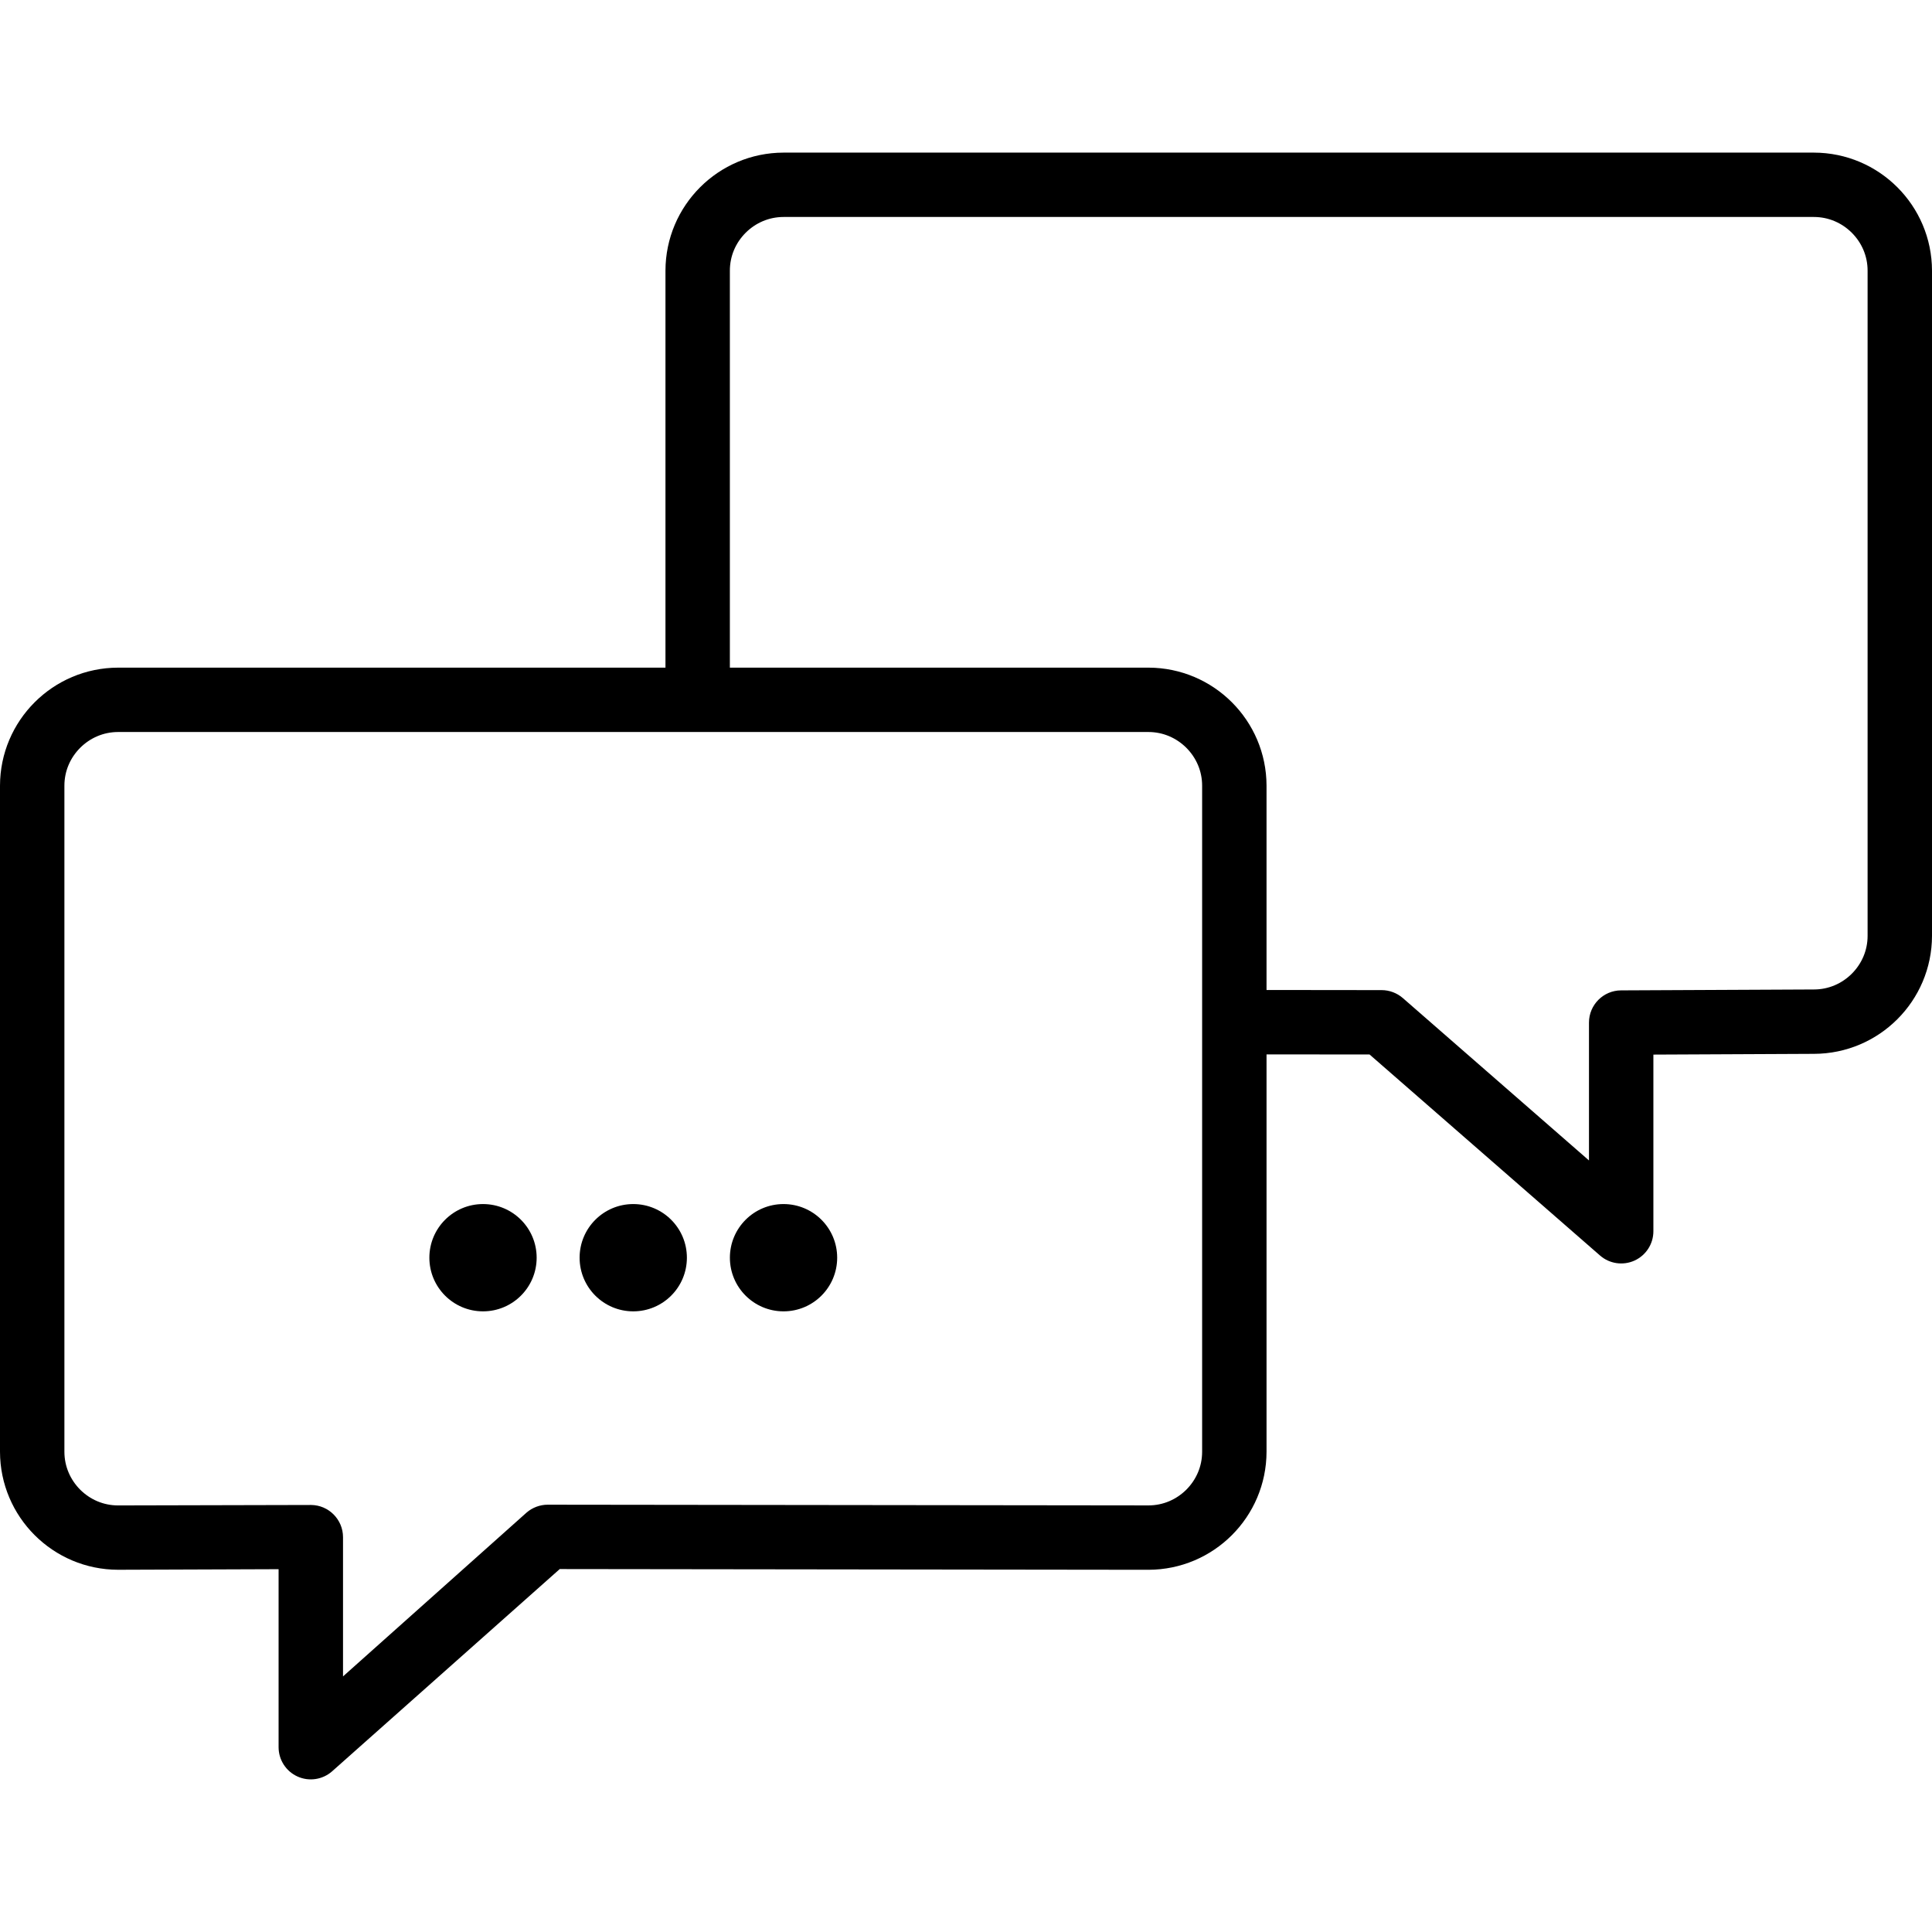
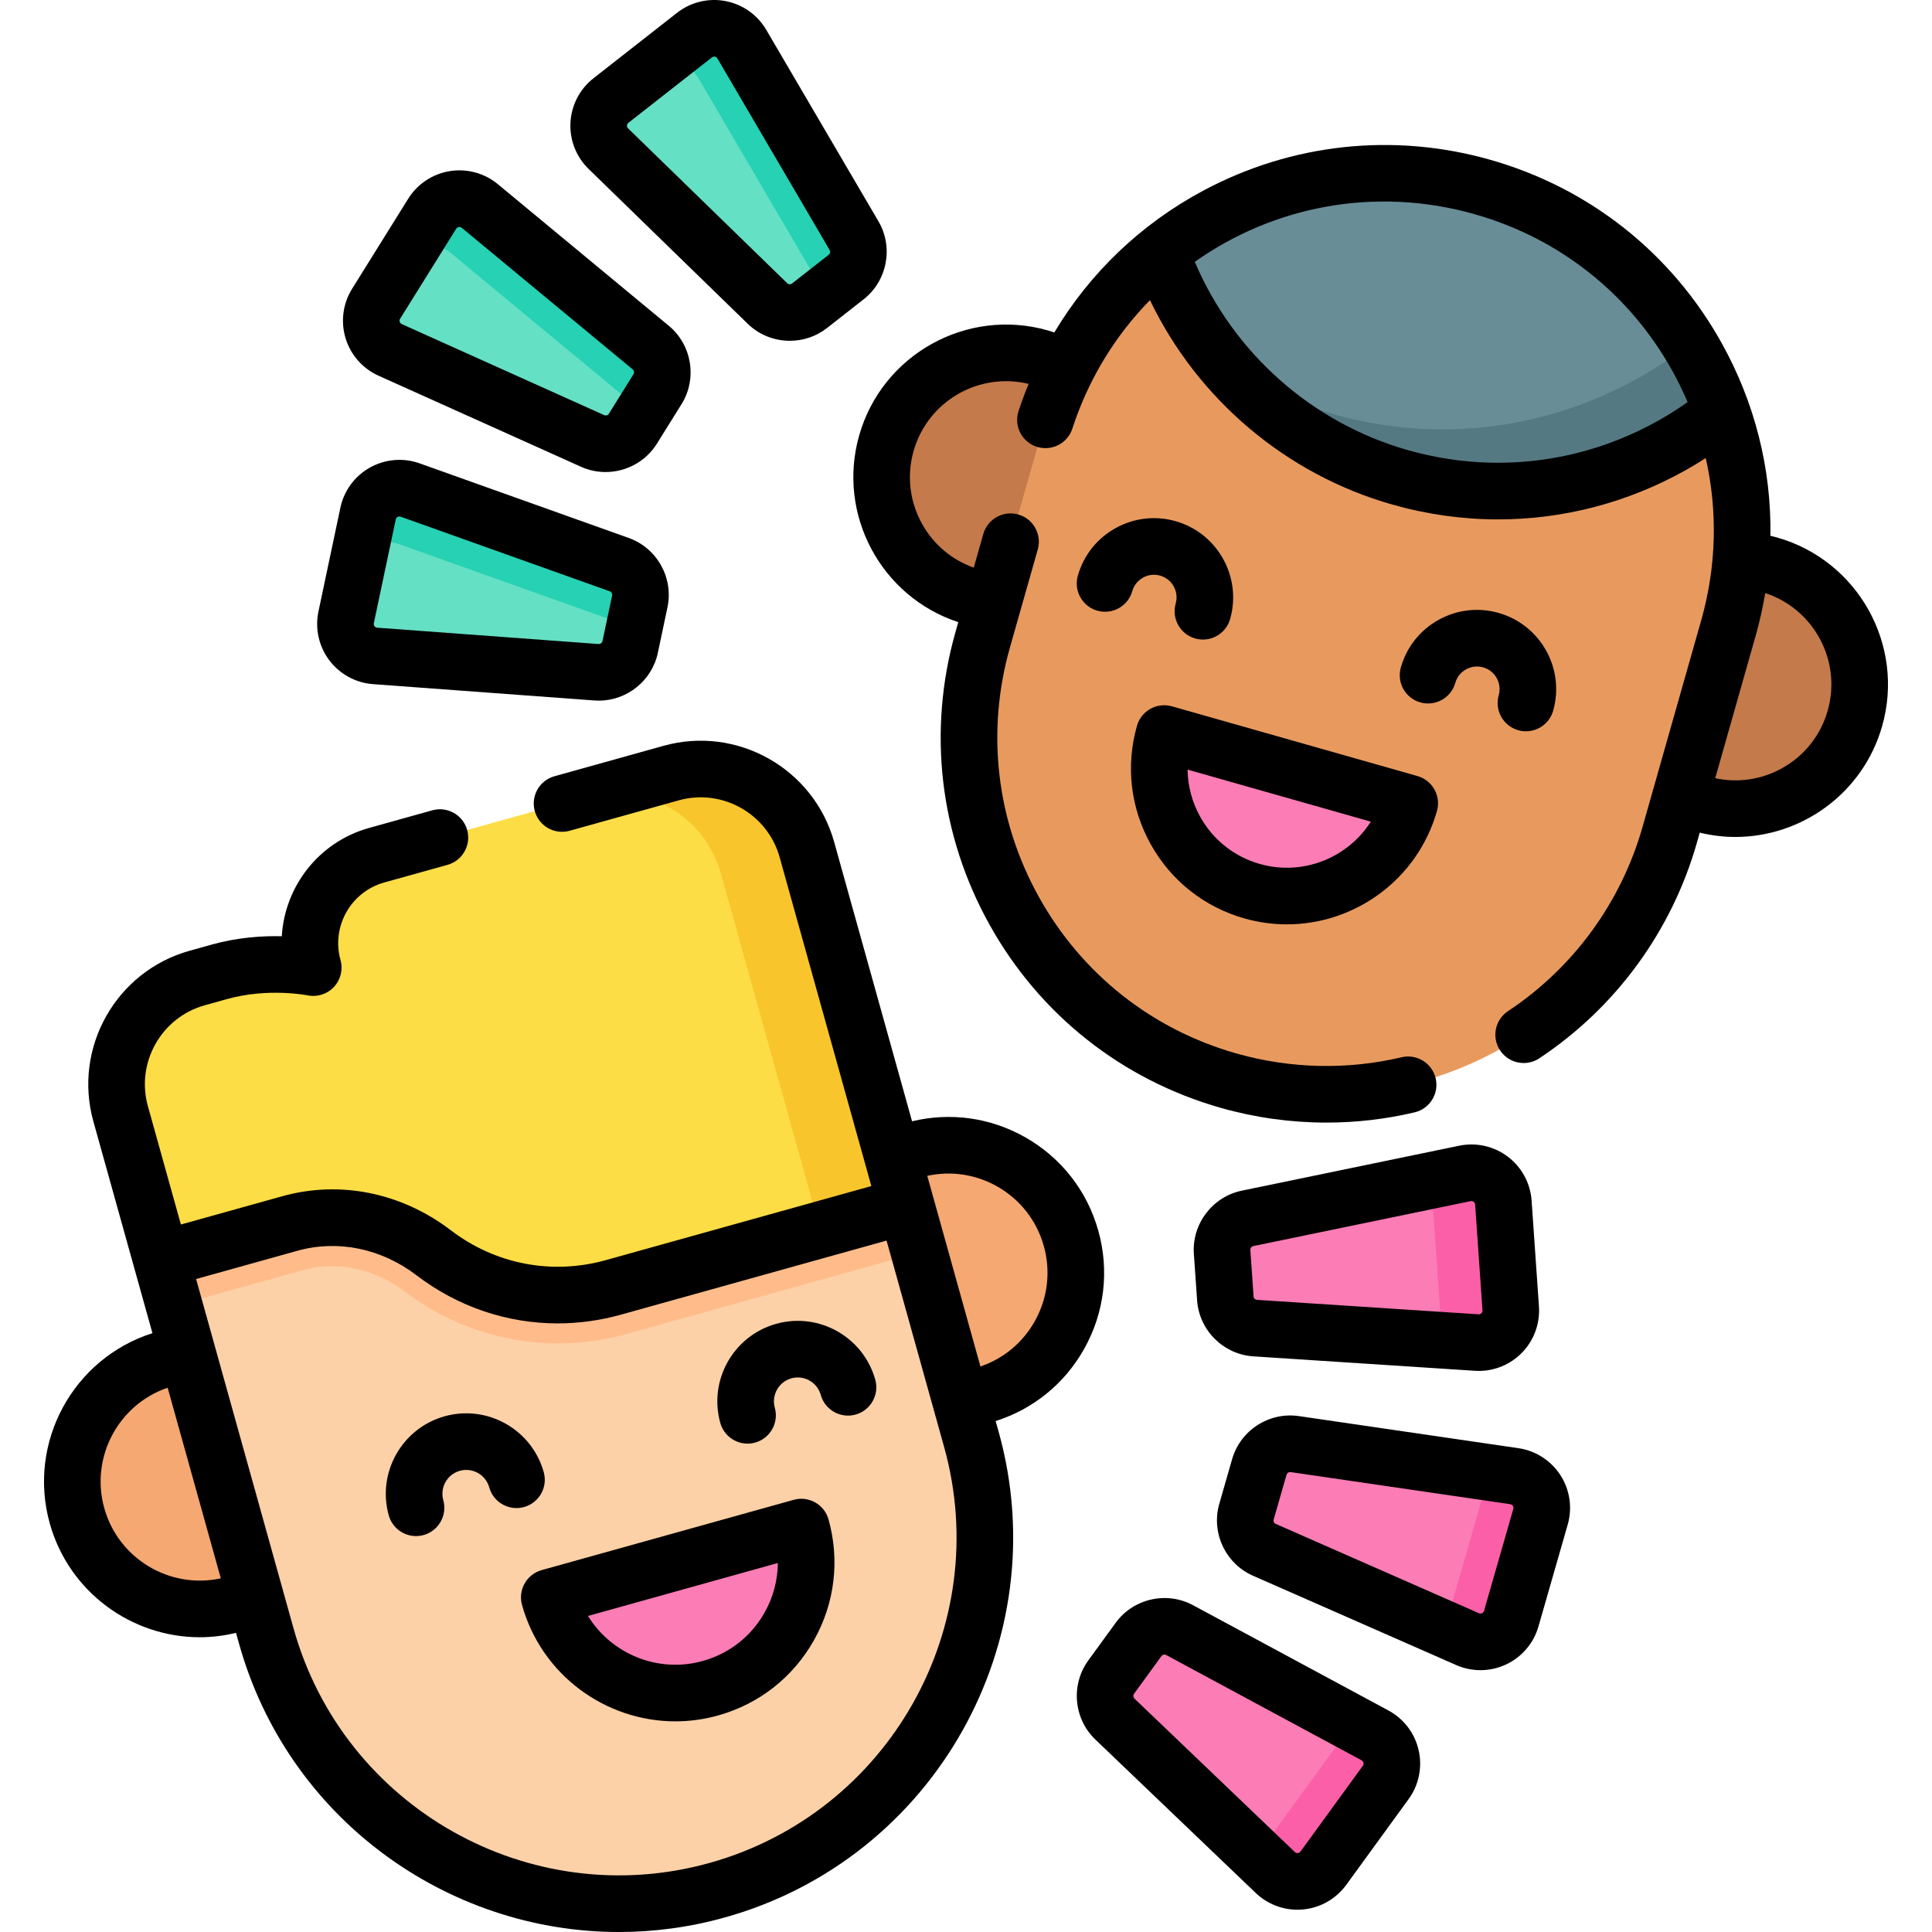
- <svg xmlns="http://www.w3.org/2000/svg" version="1.1" id="Capa_1" x="0px" y="0px" viewBox="0 0 512 512" style="enable-background:new 0 0 512 512;" xml:space="preserve">
-   <g>
-     <g>
-       <circle cx="207.644" cy="333.305" r="14.216" />
-     </g>
-   </g>
-   <g>
-     <g>
-       <circle cx="167.818" cy="333.305" r="14.216" />
-     </g>
-   </g>
-   <g>
-     <g>
-       <circle cx="128.003" cy="333.305" r="14.216" />
-     </g>
-   </g>
-   <g>
-     <g>
-       <polygon points="304.366,416.009 304.355,416.009 304.355,416.009   " />
-     </g>
-   </g>
-   <g>
-     <g>
-       <polygon points="31.289,416.009 31.283,416.009 31.243,416.009   " />
-     </g>
-   </g>
-   <g>
-     <g>
-       <path d="M480.711,40.446H207.644c-17.265,0.034-31.254,14.018-31.289,31.278v105.21H31.289    C14.023,176.968,0.034,190.951,0,208.211v176.515c0.034,17.26,14.023,31.243,31.283,31.278l42.547-0.153v47.178    c0,3.34,1.957,6.378,5.001,7.76c3.043,1.388,6.622,0.859,9.142-1.337l60.365-53.635l156.018,0.193    c17.265-0.034,31.254-14.018,31.289-31.278V279.424l27.3,0.023l61.076,53.276c2.52,2.202,6.092,2.725,9.142,1.342    c3.043-1.388,5.001-4.42,5.001-7.766v-46.82l42.582-0.199h-0.034c17.265-0.034,31.254-14.012,31.289-31.272V71.723    C511.965,54.464,497.976,40.48,480.711,40.446z M318.577,384.731c0,3.908-1.576,7.424-4.181,10.041    c-2.617,2.599-6.132,4.176-10.041,4.176h-0.011l-159.215-0.188c-2.036,0.006-4.062,0.763-5.598,2.105l-48.628,43.4v-36.898    c0-4.682-3.806-8.511-8.488-8.533l-51.08,0.12h-0.046c-3.908,0-7.424-1.576-10.041-4.176c-2.606-2.628-4.181-6.144-4.181-10.046    v-176.52c0-3.908,1.576-7.424,4.181-10.035c2.617-2.606,6.132-4.181,10.041-4.187h273.066c3.908,0.006,7.424,1.581,10.041,4.187    c2.606,2.617,4.181,6.132,4.181,10.035V384.731z M490.752,258.04c-2.617,2.606-6.132,4.176-10.041,4.181h-0.04l-51.08,0.239    c-4.688,0.017-8.494,3.846-8.494,8.527v36.545l-49.34-43.042c-1.542-1.337-3.555-2.1-5.598-2.1l-30.515-0.034v-54.147    c-0.034-17.26-14.023-31.243-31.289-31.278H193.422V71.723c0-3.908,1.576-7.424,4.181-10.035    c2.617-2.606,6.132-4.181,10.041-4.187H480.71c3.908,0.006,7.424,1.581,10.041,4.187c2.606,2.611,4.181,6.132,4.181,10.035    v176.282h0.001C494.933,251.913,493.357,255.423,490.752,258.04z" />
-     </g>
-   </g>
-   <g>
- </g>
-   <g>
- </g>
-   <g>
- </g>
-   <g>
- </g>
-   <g>
- </g>
-   <g>
- </g>
-   <g>
- </g>
-   <g>
- </g>
-   <g>
- </g>
-   <g>
- </g>
-   <g>
- </g>
-   <g>
- </g>
-   <g>
- </g>
-   <g>
- </g>
-   <g>
- </g>
+ <svg xmlns="http://www.w3.org/2000/svg" id="Capa_1" enable-background="new 0 0 511.984 511.984" height="512" viewBox="0 0 511.984 511.984" width="512">
+   <circle cx="52.934" cy="392.596" fill="#f5a871" r="33.77" />
+   <circle cx="251.312" cy="337.269" fill="#f5a871" r="33.77" />
+   <path d="m248.463 455.115c-12.173 21.629-32.616 38.604-58.425 45.797-51.587 14.386-105.081-15.779-119.467-67.376l-24.386-87.424-11.768-42.191 186.844-52.111 22.34 80.083 13.813 49.532c7.194 25.798 3.261 52.081-8.951 73.69z" fill="#fdd1a7" />
+   <path d="m243.601 331.893-77.623 21.649c-5.909 1.65-11.985 2.48-18.072 2.48-14.613 0-29.079-4.901-40.748-13.803-5.642-4.308-12.45-6.669-19.159-6.669-2.618 0-5.217.356-7.737 1.057l-34.079 9.505-11.768-42.191 186.844-52.111z" fill="#ffbc8a" />
+   <path d="m177.852 204.867-78.043 21.766c-12.864 3.588-20.384 16.924-16.796 29.789 0 0-11.936-2.498-24.8 1.089l-5.956 1.661c-15.538 4.334-24.621 20.443-20.288 35.981l10.761 38.582 34.087-9.507c13.221-3.687 27.217-.549 38.129 7.776 13.08 9.979 30.513 13.924 47.583 9.163l77.623-21.649-26.318-94.364c-4.335-15.537-20.444-24.62-35.982-20.287z" fill="#fddd45" />
+   <path d="m213.841 225.158 26.317 94.359-22.793 6.357-26.317-94.359c-4.336-15.545-20.432-24.622-35.978-20.286l22.778-6.353c15.544-4.335 31.657 4.737 35.993 20.282z" fill="#f8c52d" />
+   <path d="m212.342 404.679c5.143 18.441-5.637 37.561-24.078 42.704-18.441 5.143-37.561-5.637-42.704-24.078z" fill="#fc7cb6" />
+   <circle cx="266.586" cy="126.455" fill="#c47a4a" r="32.947" />
+   <circle cx="459.872" cy="181.345" fill="#c47a4a" r="32.947" />
+   <path d="m275.983 114.731-15.555 54.774c-14.277 50.274 14.904 102.602 65.178 116.879 50.274 14.277 102.602-14.904 116.879-65.178l15.555-54.774c14.277-50.274-14.904-102.602-65.178-116.879-50.274-14.276-102.602 14.905-116.879 65.178z" fill="#e89a5e" />
+   <path d="m456.26 109.133c-4.18 3.372-8.642 6.371-13.306 8.972-21.154 11.806-46.809 15.525-71.936 8.389-30.691-8.716-53.52-31.618-63.406-59.575 4.18-3.372 8.645-6.381 13.323-8.99 21.137-11.787 46.795-15.517 71.933-8.378 30.691 8.715 53.521 31.617 63.392 59.582z" fill="#688d97" />
+   <path d="m456.263 109.133c-4.18 3.369-8.646 6.373-13.309 8.972-21.154 11.807-46.805 15.523-71.931 8.389-18.615-5.286-34.345-15.789-46.034-29.474 8.537 5.464 18.003 9.782 28.259 12.697 28.18 8.003 56.952 3.834 80.676-9.406 4.802-2.678 9.426-5.741 13.774-9.159 3.477 5.67 6.352 11.697 8.565 17.981z" fill="#557983" />
+   <path d="m373.581 212.871c-5.103 17.968-23.805 28.398-41.773 23.295-17.968-5.103-28.398-23.805-23.295-41.773z" fill="#fc7cb6" />
+   <path d="m330.322 400.594 3.403-11.85c1.173-4.083 5.183-6.67 9.386-6.056l58.199 8.507c5.086.743 8.35 5.801 6.931 10.742l-7.758 27.013c-1.419 4.941-6.869 7.496-11.575 5.427l-53.844-23.671c-3.888-1.708-5.915-6.029-4.742-10.112z" fill="#fc7cb6" />
+   <path d="m408.243 401.937-7.756 27.014c-1.423 4.94-6.877 7.499-11.58 5.425l-9.268-4.071c2.421-.899 4.417-2.895 5.187-5.602l7.766-27.014c.84-2.954.02-5.948-1.877-8.043l10.592 1.551c5.088.741 8.349 5.8 6.936 10.74z" fill="#fb5fa7" />
+   <path d="m324.716 344.07-.855-12.299c-.295-4.238 2.589-8.041 6.749-8.901l57.599-11.911c5.034-1.041 9.83 2.596 10.187 7.724l1.949 28.038c.356 5.128-3.891 9.393-9.02 9.059l-58.693-3.828c-4.239-.276-7.621-3.644-7.916-7.882z" fill="#fc7cb6" />
+   <path d="m391.327 355.775-12.064-.79c1.67-1.66 2.648-4.021 2.46-6.59l-1.946-28.031c-.207-2.964-1.897-5.434-4.259-6.778l12.687-2.628c5.039-1.037 9.831 2.599 10.187 7.727l1.956 28.041c.356 5.126-3.893 9.385-9.021 9.049z" fill="#fb5fa7" />
+   <path d="m294.461 444.438 7.251-9.971c2.498-3.436 7.152-4.495 10.891-2.48l51.78 27.899c4.525 2.438 5.862 8.307 2.839 12.465l-16.529 22.731c-3.023 4.157-9.018 4.695-12.733 1.141l-42.501-40.659c-3.07-2.937-3.496-7.69-.998-11.126z" fill="#fc7cb6" />
+   <path d="m367.219 472.347-16.53 22.735c-3.024 4.16-9.011 4.693-12.726 1.136l-8.329-7.964c3.073.563 6.373-.613 8.369-3.359l16.53-22.726c1.502-2.065 1.927-4.555 1.423-6.828l8.428 4.545c4.524 2.442 5.858 8.311 2.835 12.461z" fill="#fb5fa7" />
+   <path d="m174.24 103.136-6.52 10.464c-2.246 3.605-6.812 4.995-10.686 3.252l-53.641-24.128c-4.688-2.109-6.441-7.867-3.722-12.23l14.863-23.854c2.718-4.363 8.66-5.327 12.619-2.048l45.298 37.518c3.271 2.71 4.036 7.421 1.789 11.026z" fill="#64e0c4" />
+   <path d="m127.157 54.59 45.29 37.52c3.273 2.709 4.039 7.417 1.791 11.027l-6.518 10.461c-.206.331-.43.642-.678.928 1.555-3.442.651-7.545-2.324-10.009l-45.294-37.513c-3.954-3.284-9.898-2.317-12.618 2.049l7.734-12.413c2.715-4.359 8.658-5.327 12.617-2.05z" fill="#27d1b3" />
+   <path d="m169.545 159.373-2.548 12.063c-.878 4.156-4.693 7.024-8.929 6.711l-58.658-4.327c-5.126-.378-8.743-5.19-7.681-10.219l5.808-27.499c1.062-5.029 6.316-7.968 11.157-6.241l55.398 19.763c4.001 1.428 6.331 5.593 5.453 9.749z" fill="#64e0c4" />
+   <path d="m108.698 129.858 55.391 19.767c4.002 1.426 6.333 5.588 5.454 9.749l-2.547 12.059c-.081.382-.185.75-.32 1.104.284-3.766-1.969-7.313-5.608-8.611l-55.393-19.759c-4.839-1.733-10.093 1.208-11.156 6.241l3.022-14.31c1.062-5.023 6.316-7.965 11.157-6.24z" fill="#27d1b3" />
+   <path d="m224.234 73.42-9.705 7.603c-3.344 2.62-8.11 2.364-11.154-.599l-42.155-41.019c-3.684-3.585-3.361-9.596.685-12.765l22.125-17.332c4.047-3.17 9.96-2.044 12.558 2.391l29.734 50.748c2.148 3.665 1.256 8.353-2.088 10.973z" fill="#64e0c4" />
+   <path d="m196.594 11.698 29.726 50.747c2.149 3.665 1.259 8.352-2.089 10.974l-9.702 7.601c-.307.241-.624.456-.954.64 2.638-2.703 3.192-6.868 1.239-10.201l-29.734-50.742c-2.593-4.438-8.509-5.562-12.558-2.39l11.513-9.019c4.043-3.167 9.959-2.043 12.559 2.39z" fill="#27d1b3" />
+   <path d="m287.261 357.538c5.414-9.603 6.765-20.738 3.804-31.356s-9.881-19.448-19.483-24.862c-9.16-5.164-19.714-6.621-29.885-4.176l-20.639-74.004c-5.439-19.497-25.726-30.934-45.221-25.497l-28.909 8.063c-3.99 1.113-6.322 5.249-5.21 9.239s5.251 6.323 9.239 5.209l28.909-8.063c11.529-3.212 23.526 3.548 26.742 15.079l24.303 87.14-70.398 19.634c-14.271 3.979-29.22 1.1-41.019-7.902-13.117-10.006-29.407-13.302-44.693-9.037l-26.863 7.492-8.745-31.357c-3.216-11.53 3.549-23.526 15.078-26.742l5.956-1.661c10.826-3.019 21.172-.988 21.25-.973 2.564.538 5.221-.303 7.011-2.214 1.79-1.912 2.453-4.619 1.75-7.141-2.472-8.86 2.727-18.079 11.586-20.55l16.766-4.676c3.99-1.112 6.322-5.249 5.21-9.239-1.112-3.991-5.25-6.321-9.239-5.209l-16.766 4.676c-13.371 3.729-22.351 15.551-23.12 28.692-5.102-.118-11.661.286-18.477 2.187l-5.956 1.661c-19.496 5.437-30.935 25.723-25.498 45.22l15.652 56.12c-21.029 6.699-33.191 28.966-27.214 50.396 5.084 18.225 21.708 30.187 39.767 30.187 3.173 0 6.39-.394 9.597-1.164l.793 2.845c12.87 46.146 54.96 76.433 100.686 76.433 9.267 0 18.685-1.245 28.037-3.853 55.499-15.479 88.058-73.223 72.579-128.722l-.79-2.831c9.968-3.174 18.246-9.884 23.41-19.044zm-259.631 42.115c-3.755-13.462 3.736-27.447 16.797-31.909l14.089 50.518c-13.486 2.941-27.131-5.147-30.886-18.609zm160.402 94.029c-47.532 13.255-96.988-14.629-110.244-62.161l-25.819-92.577 26.862-7.492c10.716-2.988 22.222-.614 31.566 6.515 10.98 8.377 24.03 12.736 37.378 12.736 5.58 0 11.214-.762 16.768-2.312l70.398-19.634 15.25 54.68c13.257 47.533-14.628 96.988-62.159 110.245zm86.163-143.511c-3.197 5.67-8.266 9.866-14.376 11.949l-14.089-50.518c6.308-1.38 12.816-.413 18.485 2.784 6.112 3.447 10.517 9.067 12.401 15.826 1.885 6.758 1.025 13.847-2.421 19.959z" />
+   <path d="m210.328 397.455-66.782 18.625c-1.916.534-3.541 1.808-4.519 3.541-.977 1.733-1.226 3.783-.691 5.699 5.194 18.621 22.179 30.842 40.63 30.842 3.739 0 7.54-.502 11.313-1.555 10.849-3.025 19.87-10.095 25.401-19.905 5.532-9.811 6.912-21.188 3.887-32.038-1.112-3.989-5.25-6.321-9.239-5.209zm-7.713 29.88c-3.564 6.32-9.376 10.875-16.365 12.824-11.926 3.324-24.246-1.877-30.436-11.928l50.314-14.033c-.028 4.558-1.213 9.057-3.513 13.137z" />
+   <path d="m144.093 390.124c-3.159-11.32-14.938-17.964-26.263-14.807-11.322 3.158-17.965 14.939-14.808 26.262.925 3.316 3.938 5.487 7.221 5.487.666 0 1.345-.09 2.019-.277 3.99-1.113 6.322-5.249 5.21-9.239-.937-3.356 1.032-6.848 4.388-7.784 3.355-.936 6.849 1.033 7.784 4.389 1.114 3.99 5.252 6.323 9.24 5.209 3.99-1.113 6.322-5.25 5.209-9.24z" />
+   <path d="m205.686 350.815c-11.322 3.158-17.966 14.938-14.809 26.261.925 3.316 3.938 5.488 7.221 5.488.666 0 1.345-.09 2.019-.277 3.989-1.113 6.322-5.249 5.21-9.239-.936-3.356 1.033-6.849 4.389-7.785 3.354-.935 6.848 1.033 7.783 4.389 1.114 3.99 5.252 6.324 9.24 5.209 3.989-1.113 6.321-5.25 5.209-9.24-3.159-11.322-14.94-17.966-26.262-14.806z" />
+   <path d="m470.922 142.438c-.581-.165-1.168-.312-1.756-.451.272-17.71-4.101-35.26-12.959-51.144-13.286-23.825-35.055-41.051-61.297-48.503-25.582-7.265-52.587-4.364-76.036 8.175-16.544 8.846-30.065 21.833-39.471 37.58-.585-.195-1.175-.379-1.768-.547-21.451-6.09-43.863 6.405-49.958 27.859-5.94 20.918 5.796 42.737 26.271 49.463l-.735 2.588c-7.452 26.242-4.239 53.814 9.047 77.64s35.056 41.051 61.297 48.503c9.122 2.59 18.543 3.889 27.958 3.889 7.854 0 15.704-.904 23.364-2.716 4.031-.954 6.526-4.994 5.573-9.025-.953-4.032-5-6.523-9.024-5.573-14.362 3.396-29.497 3.049-43.773-1.005-22.388-6.357-40.959-21.053-52.294-41.379s-14.076-43.849-7.718-66.236l7.369-25.95c1.132-3.984-1.182-8.132-5.166-9.264-3.983-1.132-8.132 1.181-9.264 5.166l-2.532 8.915c-5.828-2.066-10.651-6.124-13.69-11.573-3.311-5.937-4.11-12.807-2.254-19.345 3.745-13.182 17.284-20.982 30.483-17.771-.968 2.363-1.878 4.757-2.675 7.207-1.28 3.939.874 8.17 4.813 9.452 3.934 1.278 8.17-.873 9.451-4.813 4.308-13.246 11.467-24.74 20.565-34.048 12.599 26.235 36.039 46.174 64.224 54.178 9.26 2.629 18.684 3.931 28.051 3.931 17.184 0 34.173-4.382 49.588-12.984 1.841-1.027 3.642-2.128 5.417-3.266 3.192 14.048 2.846 28.75-1.2 42.995l-15.555 54.774c-5.678 19.994-18.334 37.322-35.639 48.792-3.453 2.289-4.396 6.943-2.107 10.396 1.443 2.177 3.827 3.357 6.258 3.357 1.423 0 2.862-.405 4.137-1.25 20.288-13.449 35.126-33.762 41.781-57.198l.739-2.603c3.147.757 6.303 1.144 9.418 1.144 17.626-.001 33.876-11.628 38.924-29.402 6.095-21.455-6.404-43.866-27.857-49.958zm-31.623-30.883c-20.318 11.34-43.84 14.083-66.232 7.723-25.34-7.196-46.179-25.706-56.444-49.892 20.766-14.71 47.743-20.128 74.19-12.617 22.388 6.357 40.96 21.053 52.294 41.379 1.531 2.746 2.892 5.555 4.109 8.407-2.541 1.796-5.185 3.477-7.917 5zm45.052 76.742c-1.856 6.539-6.148 11.962-12.085 15.273-5.45 3.04-11.685 3.957-17.729 2.652l10.717-37.74c1.065-3.749 1.904-7.525 2.535-11.314 12.903 4.218 20.302 17.958 16.562 31.129z" />
+   <path d="m329.759 243.381c3.759 1.067 7.545 1.576 11.272 1.576 18.006 0 34.606-11.879 39.764-30.037 1.132-3.984-1.182-8.132-5.166-9.264l-65.067-18.479c-3.982-1.131-8.132 1.181-9.264 5.166-3.016 10.618-1.716 21.773 3.66 31.414 5.375 9.639 14.183 16.608 24.801 19.624zm33.511-25.641c-6.084 9.574-17.959 14.465-29.414 11.211-6.763-1.92-12.373-6.36-15.797-12.5-2.17-3.89-3.297-8.168-3.343-12.5z" />
+   <path d="m316.728 169.198c.685.194 1.374.287 2.052.287 3.269 0 6.274-2.154 7.211-5.454 3.159-11.129-3.324-22.754-14.452-25.915-5.393-1.531-11.057-.871-15.95 1.858-4.896 2.73-8.435 7.203-9.965 12.594-1.131 3.984 1.182 8.132 5.167 9.263 3.983 1.13 8.132-1.183 9.263-5.167.437-1.536 1.445-2.811 2.84-3.589 1.396-.778 3.01-.967 4.548-.53 3.173.901 5.021 4.215 4.12 7.388-1.132 3.987 1.181 8.134 5.166 9.265z" />
+   <path d="m402.327 193.508c.685.194 1.374.287 2.053.287 3.268 0 6.273-2.153 7.211-5.453 3.16-11.129-3.322-22.754-14.452-25.916-5.391-1.53-11.057-.871-15.95 1.858-4.895 2.729-8.434 7.202-9.965 12.593-1.132 3.984 1.182 8.132 5.166 9.264 3.981 1.129 8.132-1.181 9.264-5.166.437-1.537 1.445-2.812 2.841-3.59 1.395-.779 3.01-.967 4.547-.53 3.173.901 5.021 4.215 4.12 7.387-1.133 3.986 1.18 8.134 5.165 9.266z" />
+   <path d="m402.395 383.774-58.199-8.507c-7.886-1.151-15.48 3.752-17.68 11.407l-3.403 11.85c-2.198 7.655 1.642 15.845 8.933 19.05l53.845 23.671c2.052.902 4.243 1.352 6.435 1.352 2.319 0 4.639-.505 6.788-1.513 4.178-1.959 7.305-5.627 8.579-10.063l7.758-27.013c1.273-4.436.569-9.204-1.933-13.081-2.503-3.878-6.557-6.485-11.123-7.153zm-1.363 16.093-7.758 27.013c-.082.287-.261.496-.53.622-.271.127-.546.13-.816.01l-53.845-23.671c-.451-.198-.688-.704-.552-1.177l3.403-11.849c.122-.427.517-.716.95-.716.047 0 .095.003.142.011l58.199 8.507c.295.043.526.192.688.442s.202.522.119.808z" />
+   <path d="m316.379 332.292.854 12.298c.552 7.945 6.961 14.328 14.909 14.846l58.693 3.828c.349.023.695.034 1.042.034 4.237 0 8.317-1.684 11.327-4.707 3.257-3.27 4.94-7.786 4.621-12.39l-1.948-28.038c-.32-4.604-2.613-8.843-6.29-11.631-3.678-2.789-8.381-3.85-12.898-2.917l-57.599 11.911c-7.798 1.612-13.262 8.819-12.711 16.766zm15.749-2.077 57.599-11.911c.073-.015.145-.023.215-.023.21 0 .405.068.583.203.237.18.368.422.389.719l1.949 28.038c.021.297-.076.555-.286.766s-.47.309-.764.289l-58.693-3.828c-.491-.032-.888-.426-.921-.917 0 0 0-.001-.001-.001l-.854-12.298c-.035-.492.303-.937.784-1.037z" />
+   <path d="m367.941 453.283-51.78-27.898c-7.012-3.78-15.831-1.771-20.514 4.671l-7.251 9.971s-.001 0-.001.001c-4.683 6.441-3.875 15.45 1.879 20.956l42.502 40.66c2.988 2.858 6.951 4.435 11.05 4.435.476 0 .952-.021 1.43-.064 4.596-.412 8.789-2.789 11.503-6.521l16.53-22.732c2.713-3.732 3.682-8.453 2.657-12.952-1.025-4.501-3.943-8.338-8.005-10.527zm-6.784 14.656-16.529 22.731c-.176.241-.415.376-.712.403-.286.028-.557-.064-.771-.27l-42.501-40.659c-.355-.34-.405-.897-.116-1.295l7.252-9.972c.288-.396.831-.523 1.267-.288l51.779 27.898c.263.142.429.361.495.651s.011.561-.164.801z" />
+   <path d="m100.318 99.565 53.641 24.128c2.103.945 4.32 1.396 6.514 1.396 5.385 0 10.621-2.72 13.614-7.523l6.52-10.463h.001c4.211-6.76 2.761-15.688-3.372-20.768l-45.298-37.519c-3.554-2.943-8.202-4.207-12.761-3.468-4.555.739-8.567 3.41-11.008 7.327l-14.863 23.853c-2.44 3.917-3.07 8.695-1.727 13.11 1.344 4.415 4.529 8.034 8.739 9.927zm5.719-15.104 14.862-23.854c.157-.253.387-.406.681-.454.059-.009.116-.014.173-.014.226 0 .433.077.616.229l45.298 37.519c.379.313.469.865.209 1.283l-6.52 10.463c-.26.417-.793.583-1.245.379l-53.641-24.127c-.271-.123-.453-.329-.54-.614-.087-.284-.051-.557.107-.81z" />
+   <path d="m98.858 181.3 58.658 4.327c.393.029.783.043 1.171.043 7.473 0 14.084-5.277 15.648-12.685l2.548-12.063c1.646-7.792-2.77-15.687-10.271-18.363l-55.397-19.763c-4.347-1.55-9.149-1.148-13.178 1.105-4.027 2.253-6.885 6.135-7.837 10.649l-5.809 27.5c-.953 4.516.09 9.221 2.863 12.91 2.773 3.691 7.002 6.001 11.604 6.34zm.209-16.149 5.809-27.5c.062-.291.225-.512.484-.657.154-.086.313-.129.476-.129.111 0 .225.021.339.061l55.398 19.763c.463.166.736.653.635 1.135l-2.548 12.063c-.102.481-.535.804-1.04.782l-58.658-4.327c-.297-.022-.538-.154-.717-.392-.18-.239-.24-.508-.178-.799z" />
+   <path d="m198.144 85.799c3.073 2.991 7.11 4.512 11.161 4.512 3.473 0 6.955-1.117 9.849-3.384l9.705-7.603s.001 0 .001-.001c6.269-4.912 7.96-13.797 3.934-20.668l-29.735-50.748c-2.333-3.982-6.271-6.761-10.805-7.624-4.536-.866-9.218.274-12.849 3.12l-22.125 17.332c-3.633 2.846-5.858 7.121-6.105 11.729-.248 4.608 1.507 9.097 4.814 12.316zm-31.613-53.255 22.126-17.333c.18-.141.379-.212.594-.212.065 0 .131.006.199.02.292.056.517.214.668.471l29.733 50.748c.25.425.145.975-.243 1.279l-9.704 7.601c-.386.305-.946.275-1.299-.069l-42.154-41.019c-.213-.208-.313-.464-.298-.761.016-.298.143-.541.378-.725z" />
</svg>
